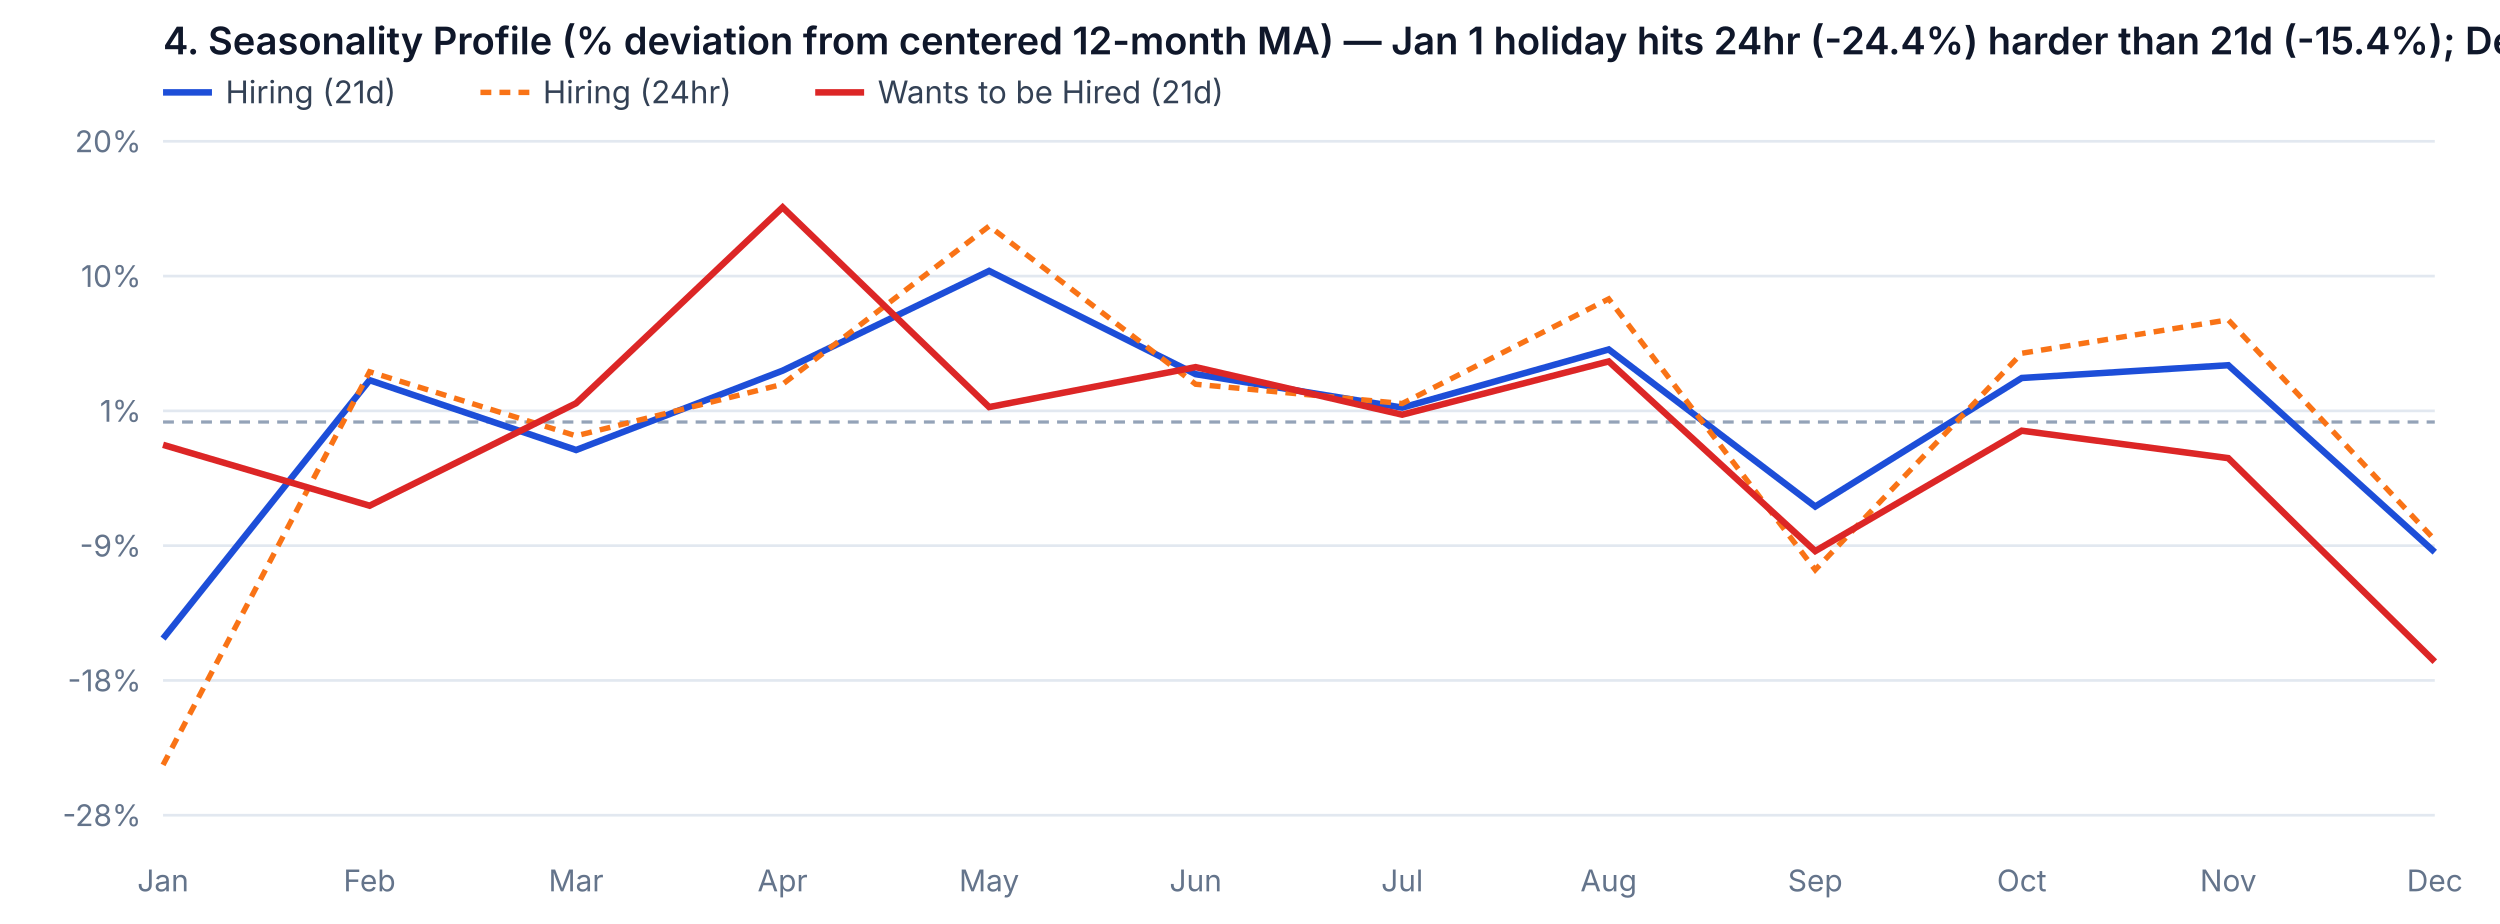
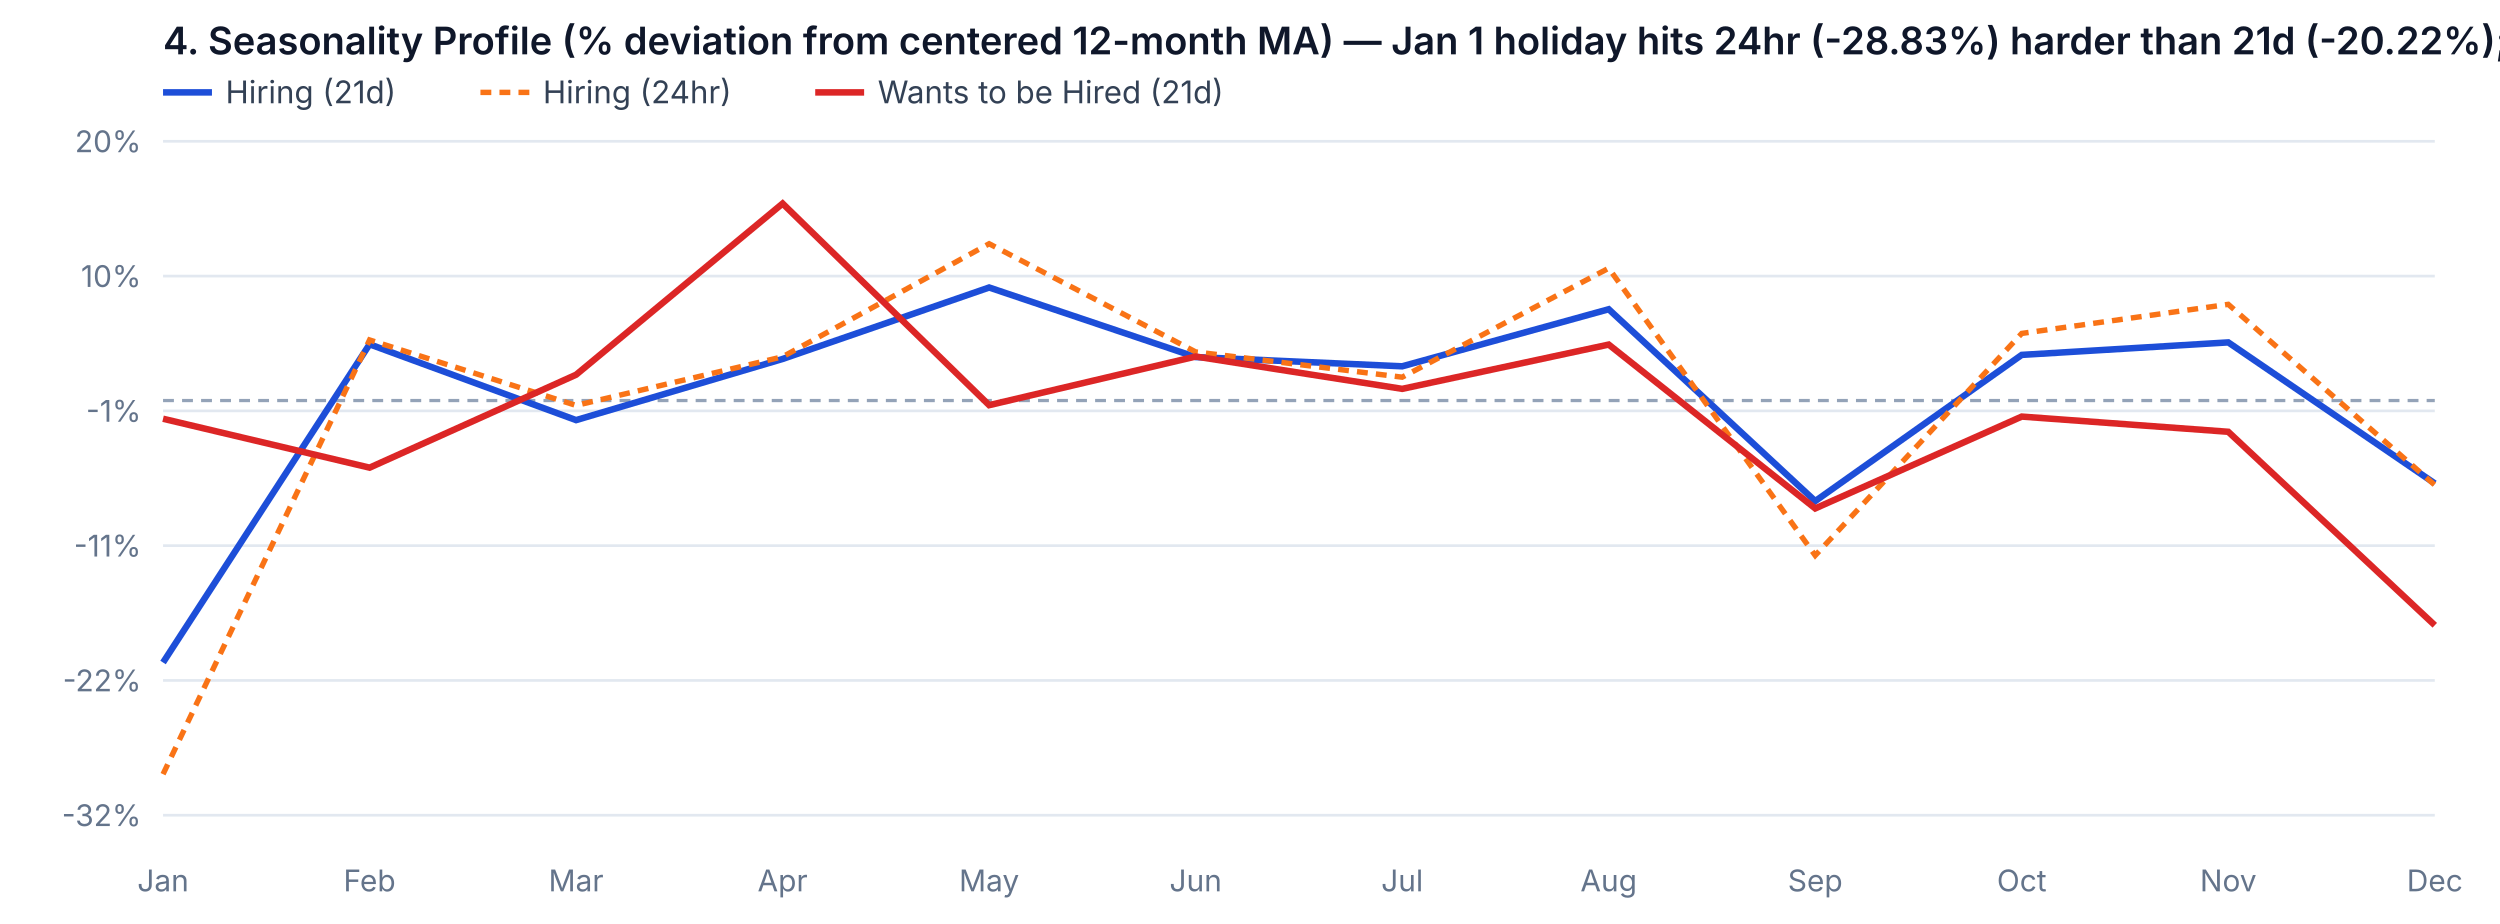
<svg xmlns="http://www.w3.org/2000/svg" viewBox="0 0 920 340" width="920" height="340" style="background:#fff;border:1px solid #e2e8f0;border-radius:8px">
-   <text x="60" y="20" fill="#0f172a" font-size="14" font-weight="600" font-family="system-ui, -apple-system, sans-serif">4. Seasonality Profile (% deviation from centered 12-month MA) — Jan 1 holiday hits 24hr (-24.4%) harder than 21d (-15.4%); Dec dips in both series</text>
+   <text x="60" y="20" fill="#0f172a" font-size="14" font-weight="600" font-family="system-ui, -apple-system, sans-serif">4. Seasonality Profile (% deviation from centered 12-month MA) — Jan 1 holiday hits 24hr (-28.83%) harder than 21d (-20.22%); Dec dips in both series</text>
  <line x1="60" y1="34" x2="78" y2="34" stroke="#1d4ed8" stroke-width="2.4" />
  <text x="83" y="38" fill="#334155" font-size="11.5" font-family="system-ui, -apple-system, sans-serif">Hiring (21d)</text>
  <line x1="176.8" y1="34" x2="194.8" y2="34" stroke="#f97316" stroke-width="2" stroke-dasharray="4 3" />
  <text x="199.8" y="38" fill="#334155" font-size="11.5" font-family="system-ui, -apple-system, sans-serif">Hiring (24hr)</text>
  <line x1="300" y1="34" x2="318" y2="34" stroke="#dc2626" stroke-width="2.4" />
  <text x="323" y="38" fill="#334155" font-size="11.5" font-family="system-ui, -apple-system, sans-serif">Wants to be Hired (21d)</text>
  <line x1="60" y1="300.0" x2="896" y2="300.0" stroke="#e2e8f0" />
-   <text x="52" y="304.0" text-anchor="end" fill="#64748b" font-size="11" font-family="system-ui, -apple-system, sans-serif">-28%</text>
+   <text x="52" y="304.0" text-anchor="end" fill="#64748b" font-size="11" font-family="system-ui, -apple-system, sans-serif">-32%</text>
  <line x1="60" y1="250.4" x2="896" y2="250.4" stroke="#e2e8f0" />
-   <text x="52" y="254.4" text-anchor="end" fill="#64748b" font-size="11" font-family="system-ui, -apple-system, sans-serif">-18%</text>
+   <text x="52" y="254.4" text-anchor="end" fill="#64748b" font-size="11" font-family="system-ui, -apple-system, sans-serif">-22%</text>
  <line x1="60" y1="200.8" x2="896" y2="200.8" stroke="#e2e8f0" />
-   <text x="52" y="204.8" text-anchor="end" fill="#64748b" font-size="11" font-family="system-ui, -apple-system, sans-serif">-9%</text>
+   <text x="52" y="204.8" text-anchor="end" fill="#64748b" font-size="11" font-family="system-ui, -apple-system, sans-serif">-11%</text>
  <line x1="60" y1="151.2" x2="896" y2="151.2" stroke="#e2e8f0" />
-   <text x="52" y="155.2" text-anchor="end" fill="#64748b" font-size="11" font-family="system-ui, -apple-system, sans-serif">1%</text>
+   <text x="52" y="155.2" text-anchor="end" fill="#64748b" font-size="11" font-family="system-ui, -apple-system, sans-serif">-1%</text>
  <line x1="60" y1="101.6" x2="896" y2="101.6" stroke="#e2e8f0" />
  <text x="52" y="105.6" text-anchor="end" fill="#64748b" font-size="11" font-family="system-ui, -apple-system, sans-serif">10%</text>
  <line x1="60" y1="52.0" x2="896" y2="52.0" stroke="#e2e8f0" />
  <text x="52" y="56.0" text-anchor="end" fill="#64748b" font-size="11" font-family="system-ui, -apple-system, sans-serif">20%</text>
-   <line x1="60" y1="155.3" x2="896" y2="155.3" stroke="#94a3b8" stroke-dasharray="4 3" stroke-width="1.2" />
+   <line x1="60" y1="147.4" x2="896" y2="147.4" stroke="#94a3b8" stroke-dasharray="4 3" stroke-width="1.2" />
  <text x="60.0" y="328" text-anchor="middle" fill="#64748b" font-size="11" font-family="system-ui, -apple-system, sans-serif">Jan</text>
  <text x="136.0" y="328" text-anchor="middle" fill="#64748b" font-size="11" font-family="system-ui, -apple-system, sans-serif">Feb</text>
  <text x="212.0" y="328" text-anchor="middle" fill="#64748b" font-size="11" font-family="system-ui, -apple-system, sans-serif">Mar</text>
  <text x="288.0" y="328" text-anchor="middle" fill="#64748b" font-size="11" font-family="system-ui, -apple-system, sans-serif">Apr</text>
  <text x="364.0" y="328" text-anchor="middle" fill="#64748b" font-size="11" font-family="system-ui, -apple-system, sans-serif">May</text>
  <text x="440.0" y="328" text-anchor="middle" fill="#64748b" font-size="11" font-family="system-ui, -apple-system, sans-serif">Jun</text>
  <text x="516.0" y="328" text-anchor="middle" fill="#64748b" font-size="11" font-family="system-ui, -apple-system, sans-serif">Jul</text>
  <text x="592.0" y="328" text-anchor="middle" fill="#64748b" font-size="11" font-family="system-ui, -apple-system, sans-serif">Aug</text>
  <text x="668.0" y="328" text-anchor="middle" fill="#64748b" font-size="11" font-family="system-ui, -apple-system, sans-serif">Sep</text>
  <text x="744.0" y="328" text-anchor="middle" fill="#64748b" font-size="11" font-family="system-ui, -apple-system, sans-serif">Oct</text>
  <text x="820.0" y="328" text-anchor="middle" fill="#64748b" font-size="11" font-family="system-ui, -apple-system, sans-serif">Nov</text>
  <text x="896.0" y="328" text-anchor="middle" fill="#64748b" font-size="11" font-family="system-ui, -apple-system, sans-serif">Dec</text>
-   <path d="M60.0,235.0 L136.0,139.9 L212.0,165.6 L288.0,136.4 L364.0,99.7 L440.0,137.7 L516.0,150.0 L592.0,128.6 L668.0,186.4 L744.0,139.1 L820.0,134.4 L896.0,203.2" fill="none" stroke="#1d4ed8" stroke-width="2.4" opacity="1" />
-   <path d="M60.0,281.5 L136.0,136.8 L212.0,160.4 L288.0,141.4 L364.0,83.2 L440.0,141.4 L516.0,148.5 L592.0,110.0 L668.0,209.7 L744.0,130.0 L820.0,117.7 L896.0,198.7" fill="none" stroke="#f97316" stroke-width="2" stroke-dasharray="4 3" opacity="1" />
-   <path d="M60.0,163.7 L136.0,186.1 L212.0,148.4 L288.0,76.3 L364.0,149.8 L440.0,135.1 L516.0,152.6 L592.0,133.0 L668.0,202.8 L744.0,158.5 L820.0,168.6 L896.0,243.5" fill="none" stroke="#dc2626" stroke-width="2.4" opacity="1" />
+   <path d="M60.0,243.8 L136.0,126.7 L212.0,154.6 L288.0,132.1 L364.0,105.8 L440.0,131.4 L516.0,134.8 L592.0,113.8 L668.0,184.4 L744.0,130.6 L820.0,126.0 L896.0,177.9" fill="none" stroke="#1d4ed8" stroke-width="2.4" opacity="1" />
+   <path d="M60.0,284.9 L136.0,125.1 L212.0,149.2 L288.0,131.3 L364.0,89.7 L440.0,129.5 L516.0,138.8 L592.0,98.7 L668.0,204.4 L744.0,122.7 L820.0,112.0 L896.0,178.5" fill="none" stroke="#f97316" stroke-width="2" stroke-dasharray="4 3" opacity="1" />
+   <path d="M60.0,154.1 L136.0,172.1 L212.0,137.9 L288.0,74.9 L364.0,149.1 L440.0,131.2 L516.0,143.1 L592.0,126.8 L668.0,187.1 L744.0,153.3 L820.0,158.9 L896.0,230.1" fill="none" stroke="#dc2626" stroke-width="2.4" opacity="1" />
</svg>
